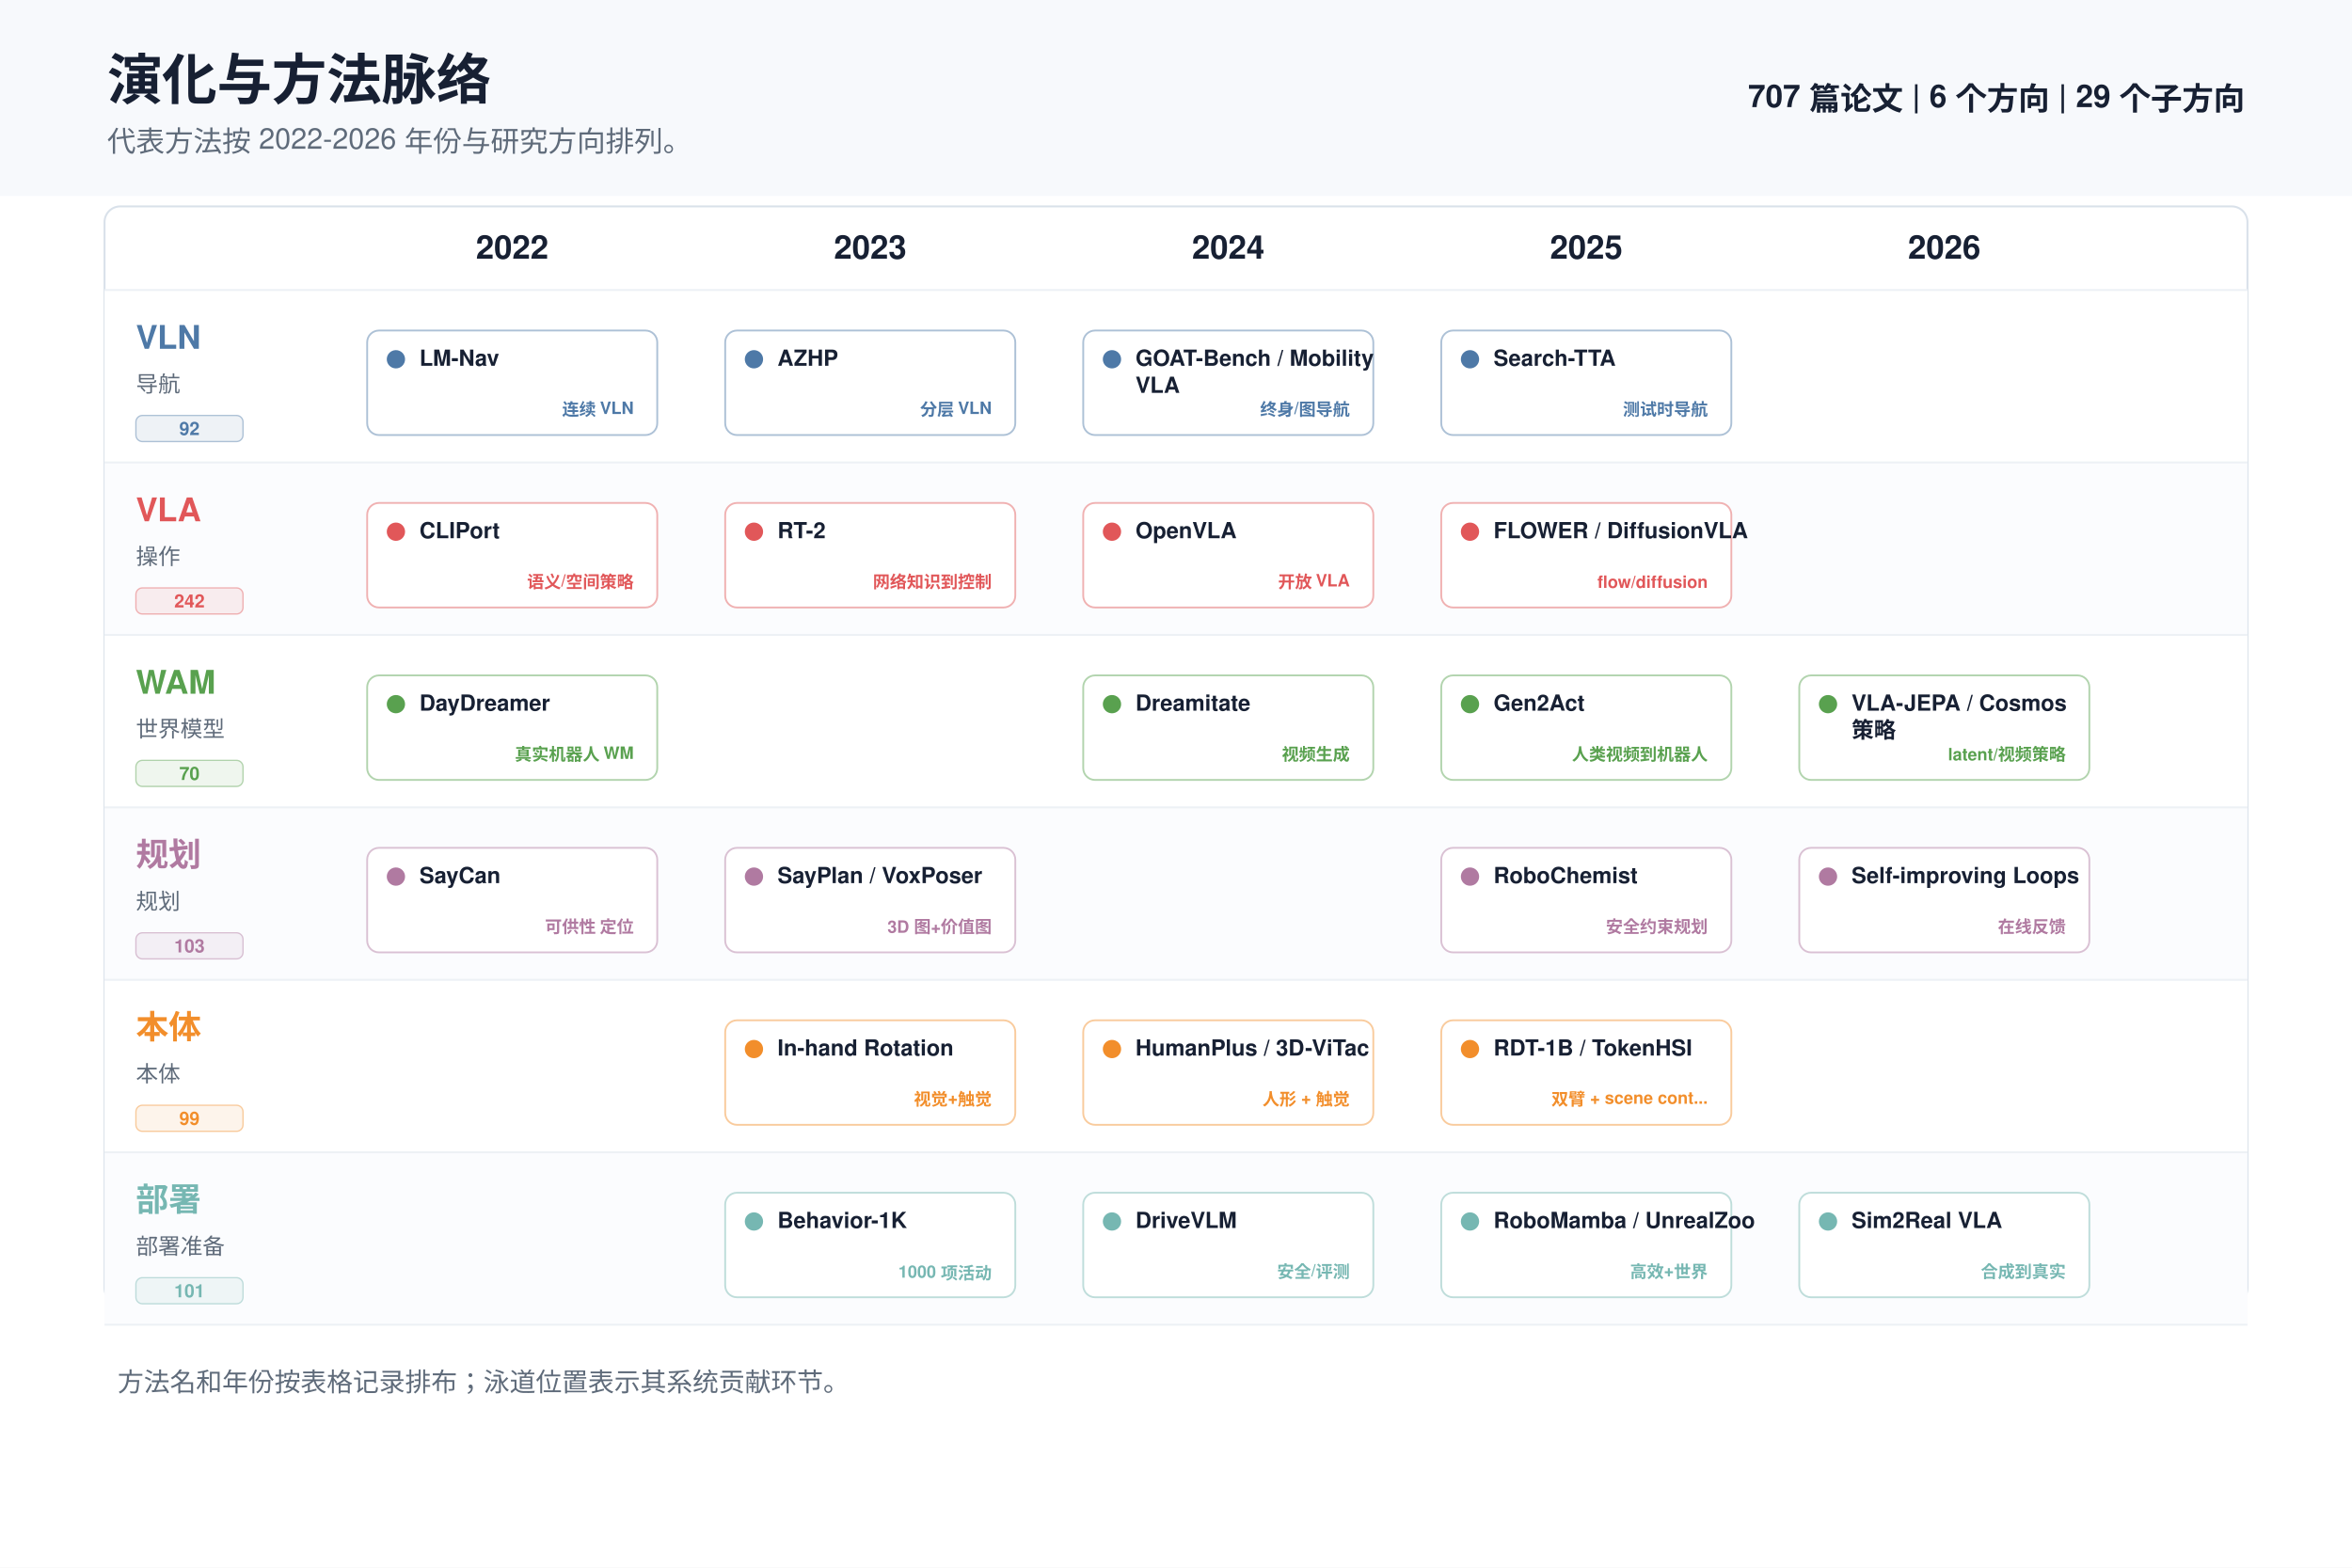
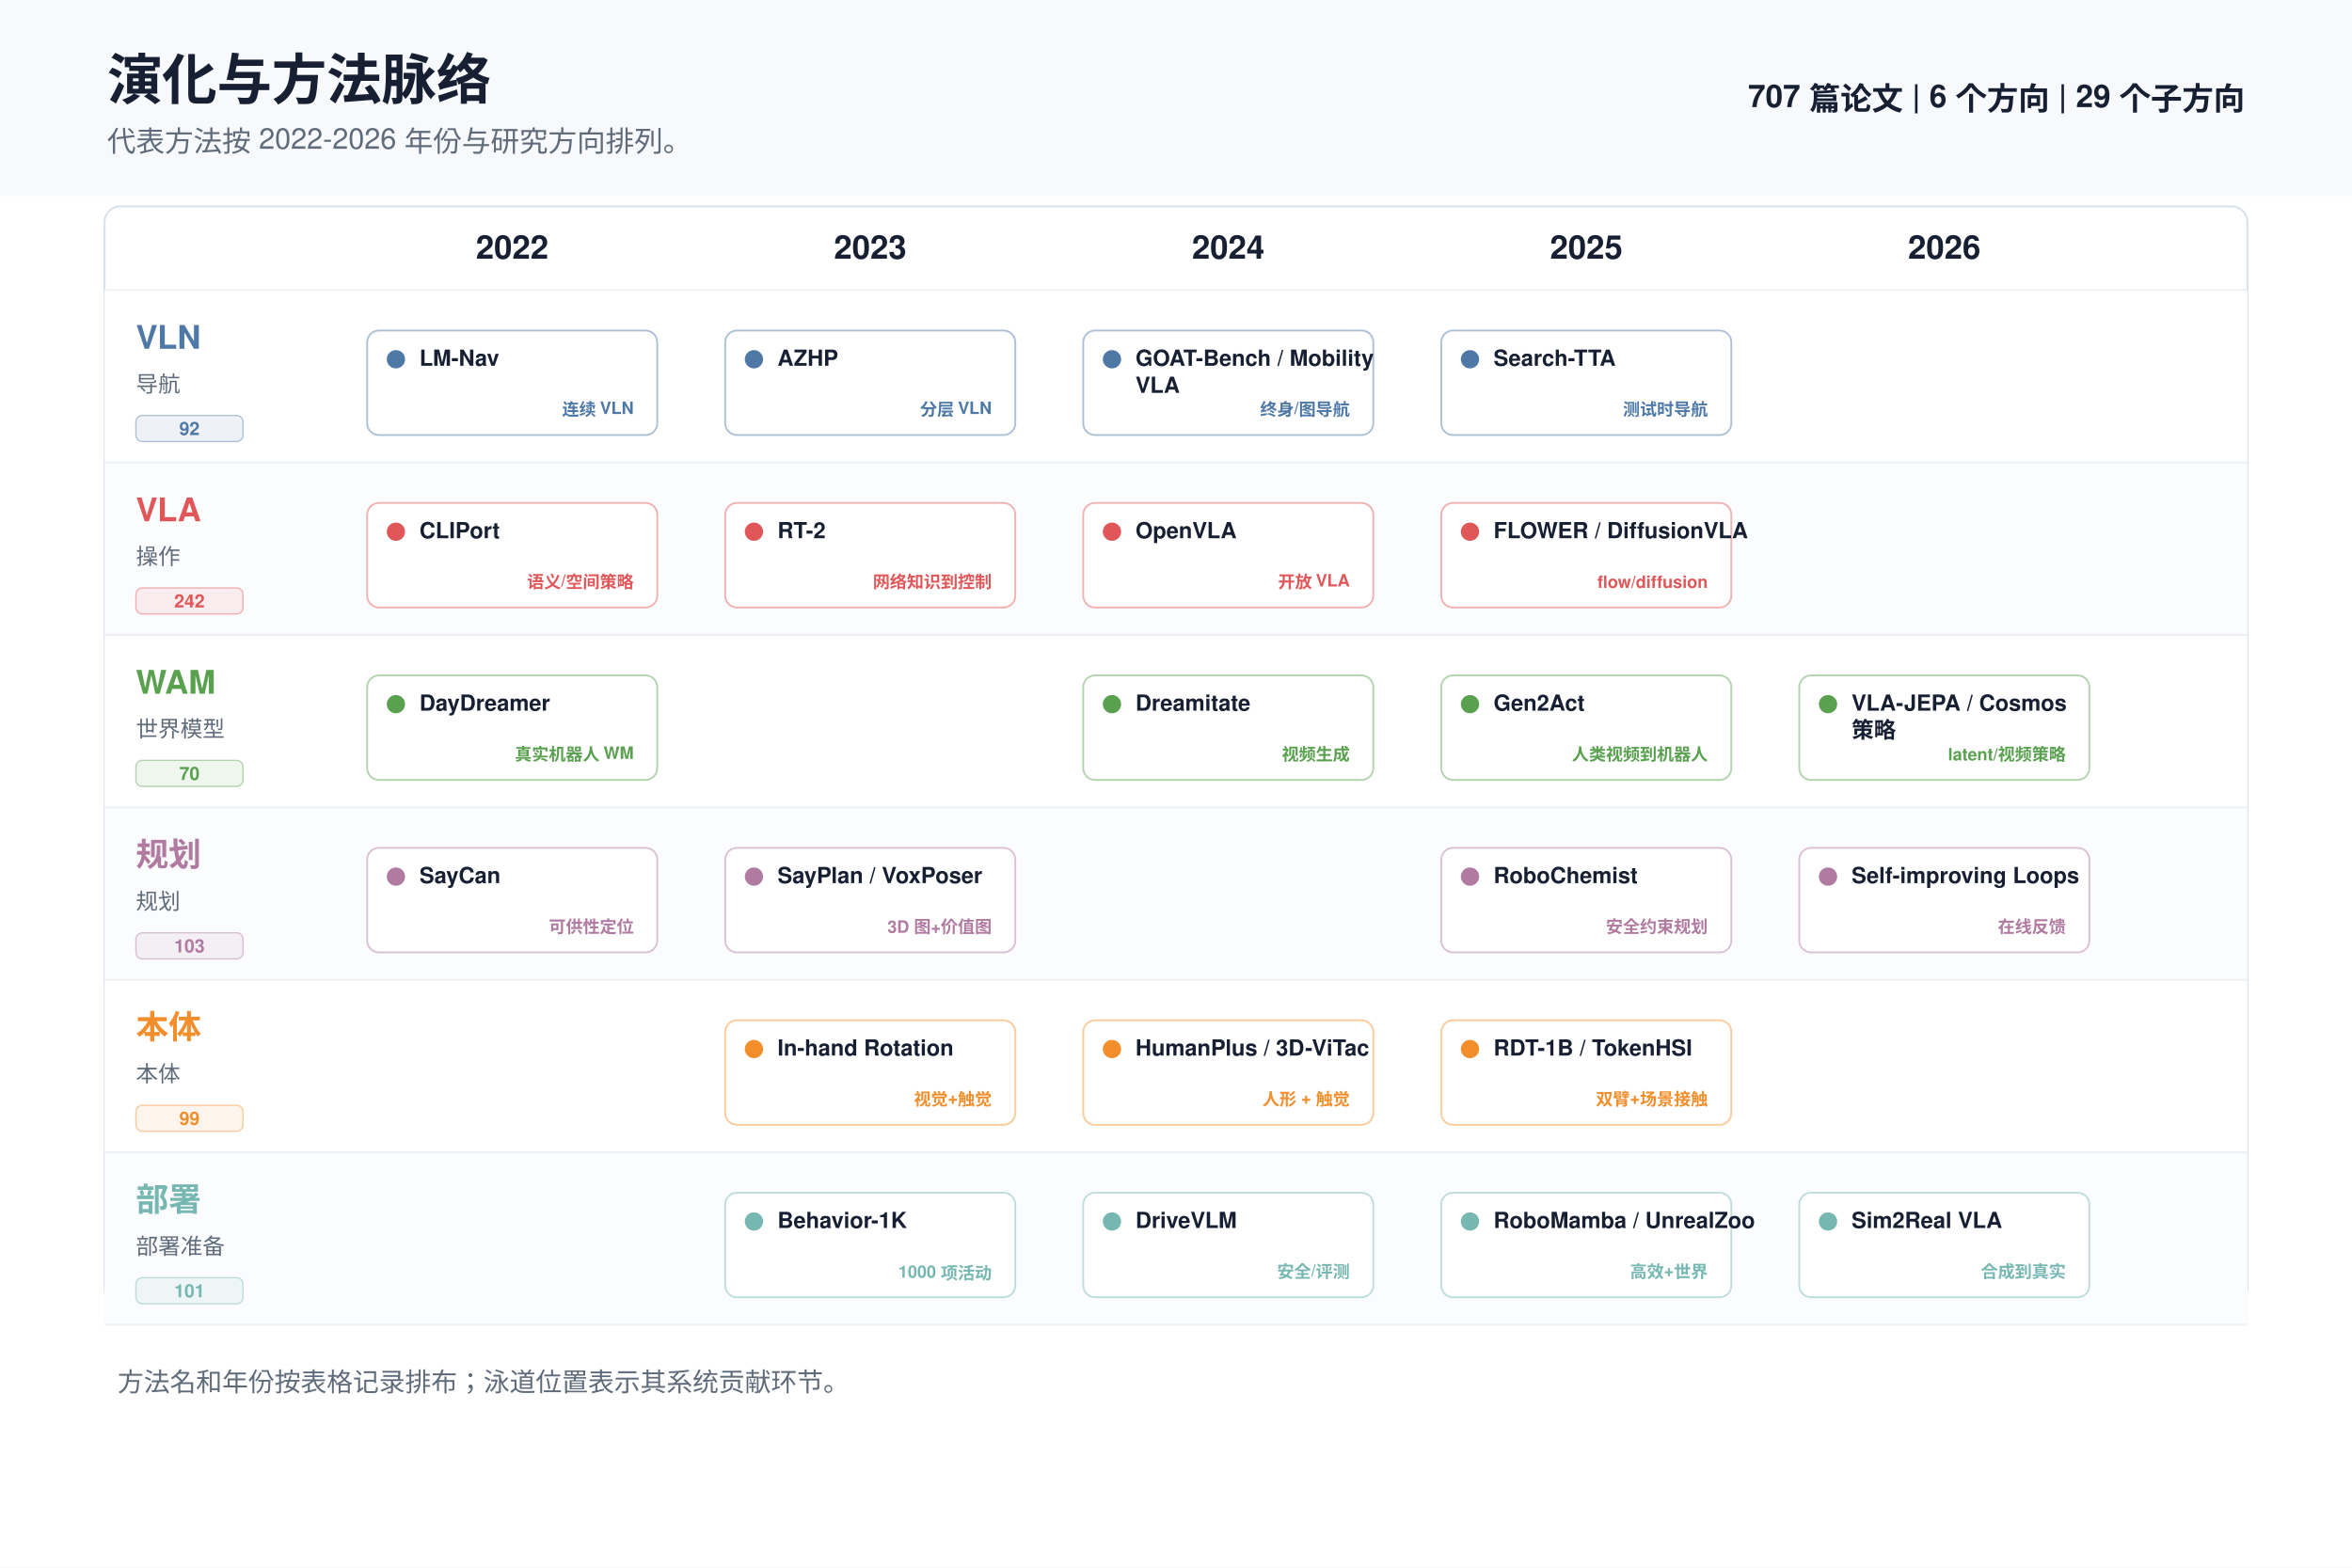
<svg xmlns="http://www.w3.org/2000/svg" width="1800" height="1200" viewBox="0 0 1800 1200">
  <style>text { font-family: Aptos, "Helvetica Neue", Helvetica, Arial, "PingFang SC", "Noto Sans SC", "Microsoft YaHei", sans-serif; }</style>
  <rect width="1800" height="1200" fill="#ffffff" />
  <rect x="0" y="0" width="1800" height="150" fill="#f7f9fc" />
  <text x="82" y="76" font-size="42" font-weight="800" fill="#172033">演化与方法脉络</text>
  <text x="82" y="116" font-size="22" fill="#5f6b7a">代表方法按 2022-2026 年份与研究方向排列。</text>
  <text x="1718" y="82" font-size="24" font-weight="700" fill="#172033" text-anchor="end">707 篇论文  |  6 个方向  |  29 个子方向</text>
  <rect x="80" y="158" width="1640" height="840" rx="12" fill="#ffffff" stroke="#d9e1ea" stroke-width="1.5" />
  <text x="392" y="198" font-size="25" font-weight="800" fill="#172033" text-anchor="middle">2022</text>
  <line x1="255" y1="222" x2="255" y2="1014" stroke="#edf1f5" stroke-width="2" />
  <text x="666" y="198" font-size="25" font-weight="800" fill="#172033" text-anchor="middle">2023</text>
  <line x1="529" y1="222" x2="529" y2="1014" stroke="#edf1f5" stroke-width="2" />
  <text x="940" y="198" font-size="25" font-weight="800" fill="#172033" text-anchor="middle">2024</text>
  <line x1="803" y1="222" x2="803" y2="1014" stroke="#edf1f5" stroke-width="2" />
  <text x="1214" y="198" font-size="25" font-weight="800" fill="#172033" text-anchor="middle">2025</text>
  <line x1="1077" y1="222" x2="1077" y2="1014" stroke="#edf1f5" stroke-width="2" />
  <text x="1488" y="198" font-size="25" font-weight="800" fill="#172033" text-anchor="middle">2026</text>
  <line x1="1351" y1="222" x2="1351" y2="1014" stroke="#edf1f5" stroke-width="2" />
  <line x1="1625" y1="222" x2="1625" y2="1014" stroke="#edf1f5" stroke-width="2" />
  <rect x="80" y="222" width="1640" height="132" fill="#ffffff" />
  <line x1="80" y1="222" x2="1720" y2="222" stroke="#edf1f5" stroke-width="1.5" />
  <text x="104" y="267" font-size="25" font-weight="800" fill="#4E79A7">VLN</text>
  <text x="104" y="300" font-size="17" fill="#5f6b7a">导航</text>
  <rect x="104" y="318" width="82" height="20" rx="5" fill="#4E79A718" stroke="#4E79A770" />
  <text x="145" y="333" font-size="14" font-weight="800" fill="#4E79A7" text-anchor="middle">92</text>
  <rect x="281" y="253" width="222" height="80" rx="9" fill="#ffffff" stroke="#4E79A775" stroke-width="1.4" />
  <circle cx="303" cy="275" r="7" fill="#4E79A7" />
  <text class="" x="321" y="280" font-size="17" font-weight="750" fill="#172033" text-anchor="start">
    <tspan x="321" dy="0">LM-Nav</tspan>
  </text>
  <text x="485" y="318" font-size="13" font-weight="750" fill="#4E79A7" text-anchor="end">连续 VLN</text>
  <rect x="555" y="253" width="222" height="80" rx="9" fill="#ffffff" stroke="#4E79A775" stroke-width="1.4" />
  <circle cx="577" cy="275" r="7" fill="#4E79A7" />
  <text class="" x="595" y="280" font-size="17" font-weight="750" fill="#172033" text-anchor="start">
    <tspan x="595" dy="0">AZHP</tspan>
  </text>
  <text x="759" y="318" font-size="13" font-weight="750" fill="#4E79A7" text-anchor="end">分层 VLN</text>
  <rect x="829" y="253" width="222" height="80" rx="9" fill="#ffffff" stroke="#4E79A775" stroke-width="1.4" />
  <circle cx="851" cy="275" r="7" fill="#4E79A7" />
  <text class="" x="869" y="280" font-size="17" font-weight="750" fill="#172033" text-anchor="start">
    <tspan x="869" dy="0">GOAT-Bench / Mobility</tspan>
    <tspan x="869" dy="20.74">VLA</tspan>
  </text>
  <text x="1033" y="318" font-size="13" font-weight="750" fill="#4E79A7" text-anchor="end">终身/图导航</text>
  <rect x="1103" y="253" width="222" height="80" rx="9" fill="#ffffff" stroke="#4E79A775" stroke-width="1.4" />
  <circle cx="1125" cy="275" r="7" fill="#4E79A7" />
  <text class="" x="1143" y="280" font-size="17" font-weight="750" fill="#172033" text-anchor="start">
    <tspan x="1143" dy="0">Search-TTA</tspan>
  </text>
  <text x="1307" y="318" font-size="13" font-weight="750" fill="#4E79A7" text-anchor="end">测试时导航</text>
  <rect x="80" y="354" width="1640" height="132" fill="#fbfcfe" />
  <line x1="80" y1="354" x2="1720" y2="354" stroke="#edf1f5" stroke-width="1.5" />
  <text x="104" y="399" font-size="25" font-weight="800" fill="#E15759">VLA</text>
  <text x="104" y="432" font-size="17" fill="#5f6b7a">操作</text>
  <rect x="104" y="450" width="82" height="20" rx="5" fill="#E1575918" stroke="#E1575970" />
  <text x="145" y="465" font-size="14" font-weight="800" fill="#E15759" text-anchor="middle">242</text>
  <rect x="281" y="385" width="222" height="80" rx="9" fill="#ffffff" stroke="#E1575975" stroke-width="1.4" />
  <circle cx="303" cy="407" r="7" fill="#E15759" />
  <text class="" x="321" y="412" font-size="17" font-weight="750" fill="#172033" text-anchor="start">
    <tspan x="321" dy="0">CLIPort</tspan>
  </text>
  <text x="485" y="450" font-size="13" font-weight="750" fill="#E15759" text-anchor="end">语义/空间策略</text>
  <rect x="555" y="385" width="222" height="80" rx="9" fill="#ffffff" stroke="#E1575975" stroke-width="1.4" />
  <circle cx="577" cy="407" r="7" fill="#E15759" />
  <text class="" x="595" y="412" font-size="17" font-weight="750" fill="#172033" text-anchor="start">
    <tspan x="595" dy="0">RT-2</tspan>
  </text>
  <text x="759" y="450" font-size="13" font-weight="750" fill="#E15759" text-anchor="end">网络知识到控制</text>
  <rect x="829" y="385" width="222" height="80" rx="9" fill="#ffffff" stroke="#E1575975" stroke-width="1.4" />
  <circle cx="851" cy="407" r="7" fill="#E15759" />
  <text class="" x="869" y="412" font-size="17" font-weight="750" fill="#172033" text-anchor="start">
    <tspan x="869" dy="0">OpenVLA</tspan>
  </text>
  <text x="1033" y="450" font-size="13" font-weight="750" fill="#E15759" text-anchor="end">开放 VLA</text>
  <rect x="1103" y="385" width="222" height="80" rx="9" fill="#ffffff" stroke="#E1575975" stroke-width="1.4" />
  <circle cx="1125" cy="407" r="7" fill="#E15759" />
  <text class="" x="1143" y="412" font-size="17" font-weight="750" fill="#172033" text-anchor="start">
    <tspan x="1143" dy="0">FLOWER / DiffusionVLA</tspan>
  </text>
  <text x="1307" y="450" font-size="13" font-weight="750" fill="#E15759" text-anchor="end">flow/diffusion</text>
  <rect x="80" y="486" width="1640" height="132" fill="#ffffff" />
  <line x1="80" y1="486" x2="1720" y2="486" stroke="#edf1f5" stroke-width="1.5" />
  <text x="104" y="531" font-size="25" font-weight="800" fill="#59A14F">WAM</text>
  <text x="104" y="564" font-size="17" fill="#5f6b7a">世界模型</text>
  <rect x="104" y="582" width="82" height="20" rx="5" fill="#59A14F18" stroke="#59A14F70" />
  <text x="145" y="597" font-size="14" font-weight="800" fill="#59A14F" text-anchor="middle">70</text>
  <rect x="281" y="517" width="222" height="80" rx="9" fill="#ffffff" stroke="#59A14F75" stroke-width="1.4" />
  <circle cx="303" cy="539" r="7" fill="#59A14F" />
  <text class="" x="321" y="544" font-size="17" font-weight="750" fill="#172033" text-anchor="start">
    <tspan x="321" dy="0">DayDreamer</tspan>
  </text>
  <text x="485" y="582" font-size="13" font-weight="750" fill="#59A14F" text-anchor="end">真实机器人 WM</text>
  <rect x="829" y="517" width="222" height="80" rx="9" fill="#ffffff" stroke="#59A14F75" stroke-width="1.4" />
  <circle cx="851" cy="539" r="7" fill="#59A14F" />
  <text class="" x="869" y="544" font-size="17" font-weight="750" fill="#172033" text-anchor="start">
    <tspan x="869" dy="0">Dreamitate</tspan>
  </text>
  <text x="1033" y="582" font-size="13" font-weight="750" fill="#59A14F" text-anchor="end">视频生成</text>
  <rect x="1103" y="517" width="222" height="80" rx="9" fill="#ffffff" stroke="#59A14F75" stroke-width="1.4" />
  <circle cx="1125" cy="539" r="7" fill="#59A14F" />
  <text class="" x="1143" y="544" font-size="17" font-weight="750" fill="#172033" text-anchor="start">
    <tspan x="1143" dy="0">Gen2Act</tspan>
  </text>
  <text x="1307" y="582" font-size="13" font-weight="750" fill="#59A14F" text-anchor="end">人类视频到机器人</text>
  <rect x="1377" y="517" width="222" height="80" rx="9" fill="#ffffff" stroke="#59A14F75" stroke-width="1.4" />
  <circle cx="1399" cy="539" r="7" fill="#59A14F" />
  <text class="" x="1417" y="544" font-size="17" font-weight="750" fill="#172033" text-anchor="start">
    <tspan x="1417" dy="0">VLA-JEPA / Cosmos</tspan>
    <tspan x="1417" dy="20.74">策略</tspan>
  </text>
  <text x="1581" y="582" font-size="13" font-weight="750" fill="#59A14F" text-anchor="end">latent/视频策略</text>
  <rect x="80" y="618" width="1640" height="132" fill="#fbfcfe" />
  <line x1="80" y1="618" x2="1720" y2="618" stroke="#edf1f5" stroke-width="1.5" />
  <text x="104" y="663" font-size="25" font-weight="800" fill="#B07AA1">规划</text>
  <text x="104" y="696" font-size="17" fill="#5f6b7a">规划</text>
  <rect x="104" y="714" width="82" height="20" rx="5" fill="#B07AA118" stroke="#B07AA170" />
  <text x="145" y="729" font-size="14" font-weight="800" fill="#B07AA1" text-anchor="middle">103</text>
  <rect x="281" y="649" width="222" height="80" rx="9" fill="#ffffff" stroke="#B07AA175" stroke-width="1.4" />
  <circle cx="303" cy="671" r="7" fill="#B07AA1" />
  <text class="" x="321" y="676" font-size="17" font-weight="750" fill="#172033" text-anchor="start">
    <tspan x="321" dy="0">SayCan</tspan>
  </text>
-   <text x="485" y="714" font-size="13" font-weight="750" fill="#B07AA1" text-anchor="end">可供性 定位</text>
+   <text x="485" y="714" font-size="13" font-weight="750" fill="#B07AA1" text-anchor="end">可供性定位</text>
  <rect x="555" y="649" width="222" height="80" rx="9" fill="#ffffff" stroke="#B07AA175" stroke-width="1.4" />
  <circle cx="577" cy="671" r="7" fill="#B07AA1" />
  <text class="" x="595" y="676" font-size="17" font-weight="750" fill="#172033" text-anchor="start">
    <tspan x="595" dy="0">SayPlan / VoxPoser</tspan>
  </text>
  <text x="759" y="714" font-size="13" font-weight="750" fill="#B07AA1" text-anchor="end">3D 图+价值图</text>
  <rect x="1103" y="649" width="222" height="80" rx="9" fill="#ffffff" stroke="#B07AA175" stroke-width="1.4" />
  <circle cx="1125" cy="671" r="7" fill="#B07AA1" />
  <text class="" x="1143" y="676" font-size="17" font-weight="750" fill="#172033" text-anchor="start">
    <tspan x="1143" dy="0">RoboChemist</tspan>
  </text>
  <text x="1307" y="714" font-size="13" font-weight="750" fill="#B07AA1" text-anchor="end">安全约束规划</text>
  <rect x="1377" y="649" width="222" height="80" rx="9" fill="#ffffff" stroke="#B07AA175" stroke-width="1.4" />
  <circle cx="1399" cy="671" r="7" fill="#B07AA1" />
  <text class="" x="1417" y="676" font-size="17" font-weight="750" fill="#172033" text-anchor="start">
    <tspan x="1417" dy="0">Self-improving Loops</tspan>
  </text>
  <text x="1581" y="714" font-size="13" font-weight="750" fill="#B07AA1" text-anchor="end">在线反馈</text>
  <rect x="80" y="750" width="1640" height="132" fill="#ffffff" />
  <line x1="80" y1="750" x2="1720" y2="750" stroke="#edf1f5" stroke-width="1.5" />
  <text x="104" y="795" font-size="25" font-weight="800" fill="#F28E2B">本体</text>
  <text x="104" y="828" font-size="17" fill="#5f6b7a">本体</text>
  <rect x="104" y="846" width="82" height="20" rx="5" fill="#F28E2B18" stroke="#F28E2B70" />
  <text x="145" y="861" font-size="14" font-weight="800" fill="#F28E2B" text-anchor="middle">99</text>
  <rect x="555" y="781" width="222" height="80" rx="9" fill="#ffffff" stroke="#F28E2B75" stroke-width="1.4" />
  <circle cx="577" cy="803" r="7" fill="#F28E2B" />
  <text class="" x="595" y="808" font-size="17" font-weight="750" fill="#172033" text-anchor="start">
    <tspan x="595" dy="0">In-hand Rotation</tspan>
  </text>
  <text x="759" y="846" font-size="13" font-weight="750" fill="#F28E2B" text-anchor="end">视觉+触觉</text>
  <rect x="829" y="781" width="222" height="80" rx="9" fill="#ffffff" stroke="#F28E2B75" stroke-width="1.4" />
  <circle cx="851" cy="803" r="7" fill="#F28E2B" />
  <text class="" x="869" y="808" font-size="17" font-weight="750" fill="#172033" text-anchor="start">
    <tspan x="869" dy="0">HumanPlus / 3D-ViTac</tspan>
  </text>
  <text x="1033" y="846" font-size="13" font-weight="750" fill="#F28E2B" text-anchor="end">人形 + 触觉</text>
  <rect x="1103" y="781" width="222" height="80" rx="9" fill="#ffffff" stroke="#F28E2B75" stroke-width="1.4" />
  <circle cx="1125" cy="803" r="7" fill="#F28E2B" />
  <text class="" x="1143" y="808" font-size="17" font-weight="750" fill="#172033" text-anchor="start">
    <tspan x="1143" dy="0">RDT-1B / TokenHSI</tspan>
  </text>
-   <text x="1307" y="846" font-size="13" font-weight="750" fill="#F28E2B" text-anchor="end">双臂 + scene cont...</text>
+   <text x="1307" y="846" font-size="13" font-weight="750" fill="#F28E2B" text-anchor="end">双臂+场景接触</text>
  <rect x="80" y="882" width="1640" height="132" fill="#fbfcfe" />
  <line x1="80" y1="882" x2="1720" y2="882" stroke="#edf1f5" stroke-width="1.5" />
  <text x="104" y="927" font-size="25" font-weight="800" fill="#76B7B2">部署</text>
  <text x="104" y="960" font-size="17" fill="#5f6b7a">部署准备</text>
  <rect x="104" y="978" width="82" height="20" rx="5" fill="#76B7B218" stroke="#76B7B270" />
  <text x="145" y="993" font-size="14" font-weight="800" fill="#76B7B2" text-anchor="middle">101</text>
  <rect x="555" y="913" width="222" height="80" rx="9" fill="#ffffff" stroke="#76B7B275" stroke-width="1.4" />
  <circle cx="577" cy="935" r="7" fill="#76B7B2" />
  <text class="" x="595" y="940" font-size="17" font-weight="750" fill="#172033" text-anchor="start">
    <tspan x="595" dy="0">Behavior-1K</tspan>
  </text>
  <text x="759" y="978" font-size="13" font-weight="750" fill="#76B7B2" text-anchor="end">1000 项活动</text>
  <rect x="829" y="913" width="222" height="80" rx="9" fill="#ffffff" stroke="#76B7B275" stroke-width="1.4" />
  <circle cx="851" cy="935" r="7" fill="#76B7B2" />
  <text class="" x="869" y="940" font-size="17" font-weight="750" fill="#172033" text-anchor="start">
    <tspan x="869" dy="0">DriveVLM</tspan>
  </text>
  <text x="1033" y="978" font-size="13" font-weight="750" fill="#76B7B2" text-anchor="end">安全/评测</text>
  <rect x="1103" y="913" width="222" height="80" rx="9" fill="#ffffff" stroke="#76B7B275" stroke-width="1.4" />
  <circle cx="1125" cy="935" r="7" fill="#76B7B2" />
  <text class="" x="1143" y="940" font-size="17" font-weight="750" fill="#172033" text-anchor="start">
    <tspan x="1143" dy="0">RoboMamba / UnrealZoo</tspan>
  </text>
  <text x="1307" y="978" font-size="13" font-weight="750" fill="#76B7B2" text-anchor="end">高效+世界</text>
  <rect x="1377" y="913" width="222" height="80" rx="9" fill="#ffffff" stroke="#76B7B275" stroke-width="1.4" />
  <circle cx="1399" cy="935" r="7" fill="#76B7B2" />
  <text class="" x="1417" y="940" font-size="17" font-weight="750" fill="#172033" text-anchor="start">
    <tspan x="1417" dy="0">Sim2Real VLA</tspan>
  </text>
  <text x="1581" y="978" font-size="13" font-weight="750" fill="#76B7B2" text-anchor="end">合成到真实</text>
  <line x1="80" y1="1014" x2="1720" y2="1014" stroke="#edf1f5" stroke-width="1.5" />
  <text x="90" y="1065" font-size="20" fill="#5f6b7a">
      方法名和年份按表格记录排布；泳道位置表示其系统贡献环节。
    </text>
</svg>
